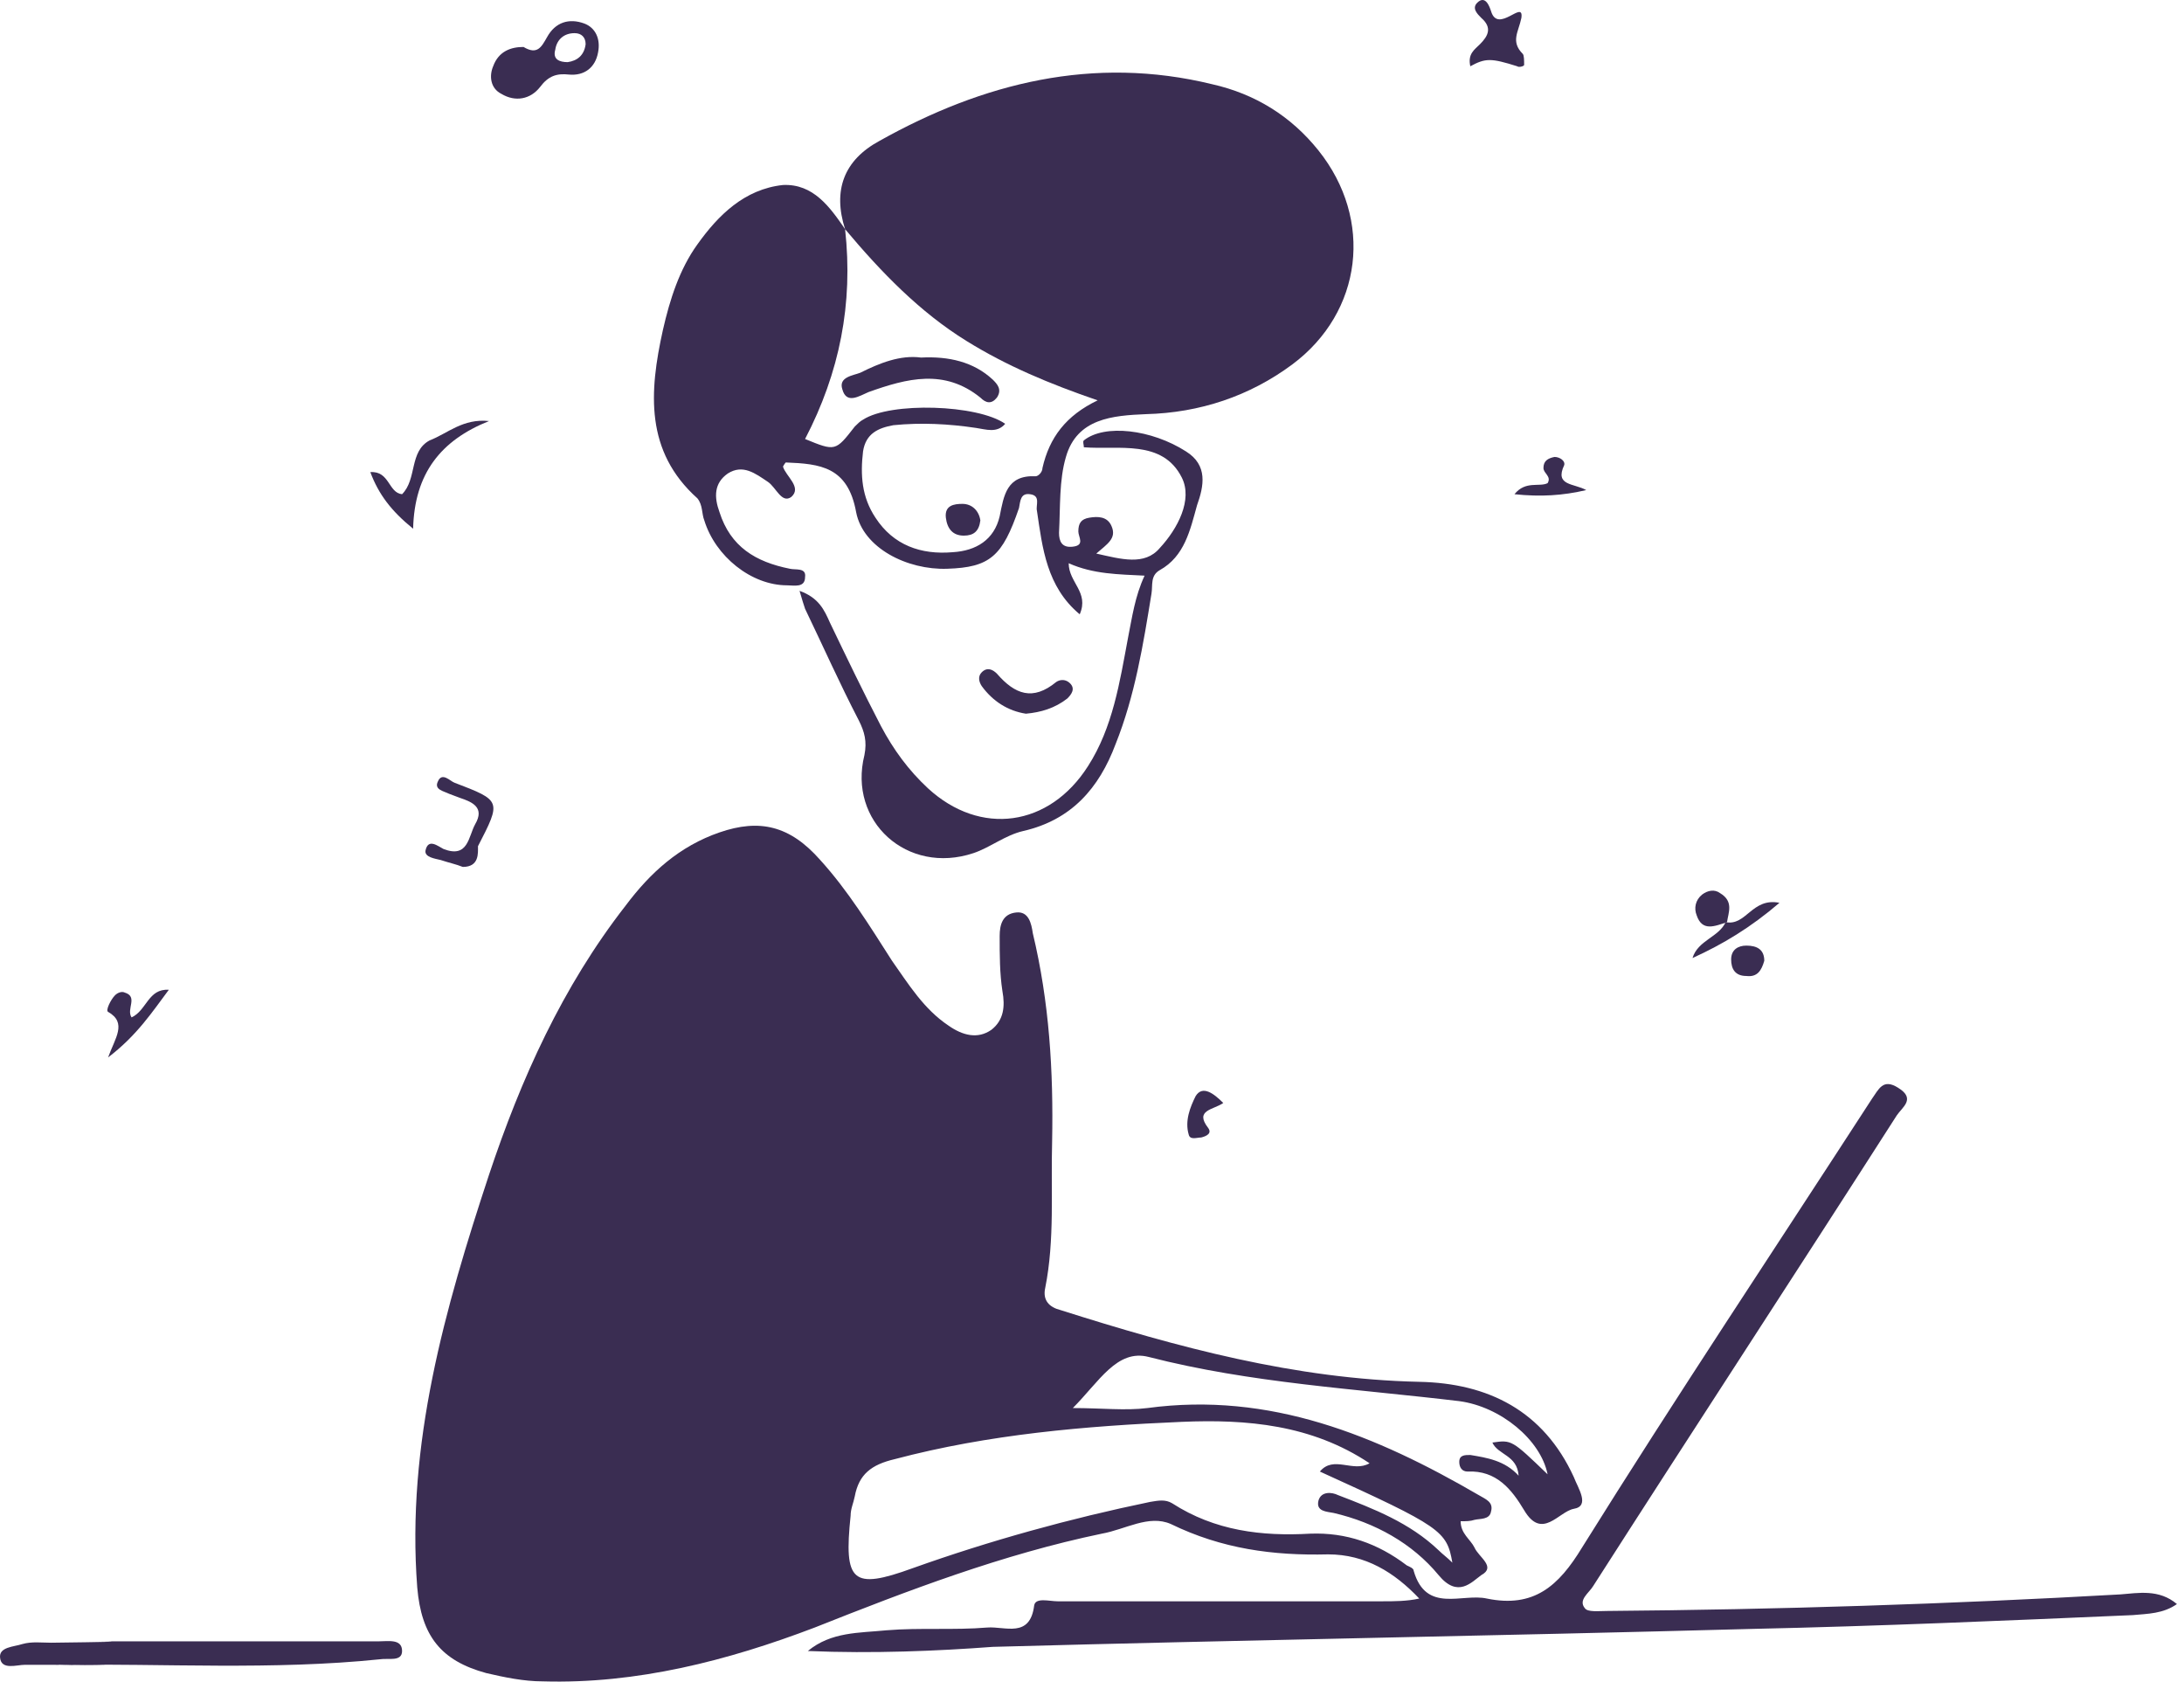
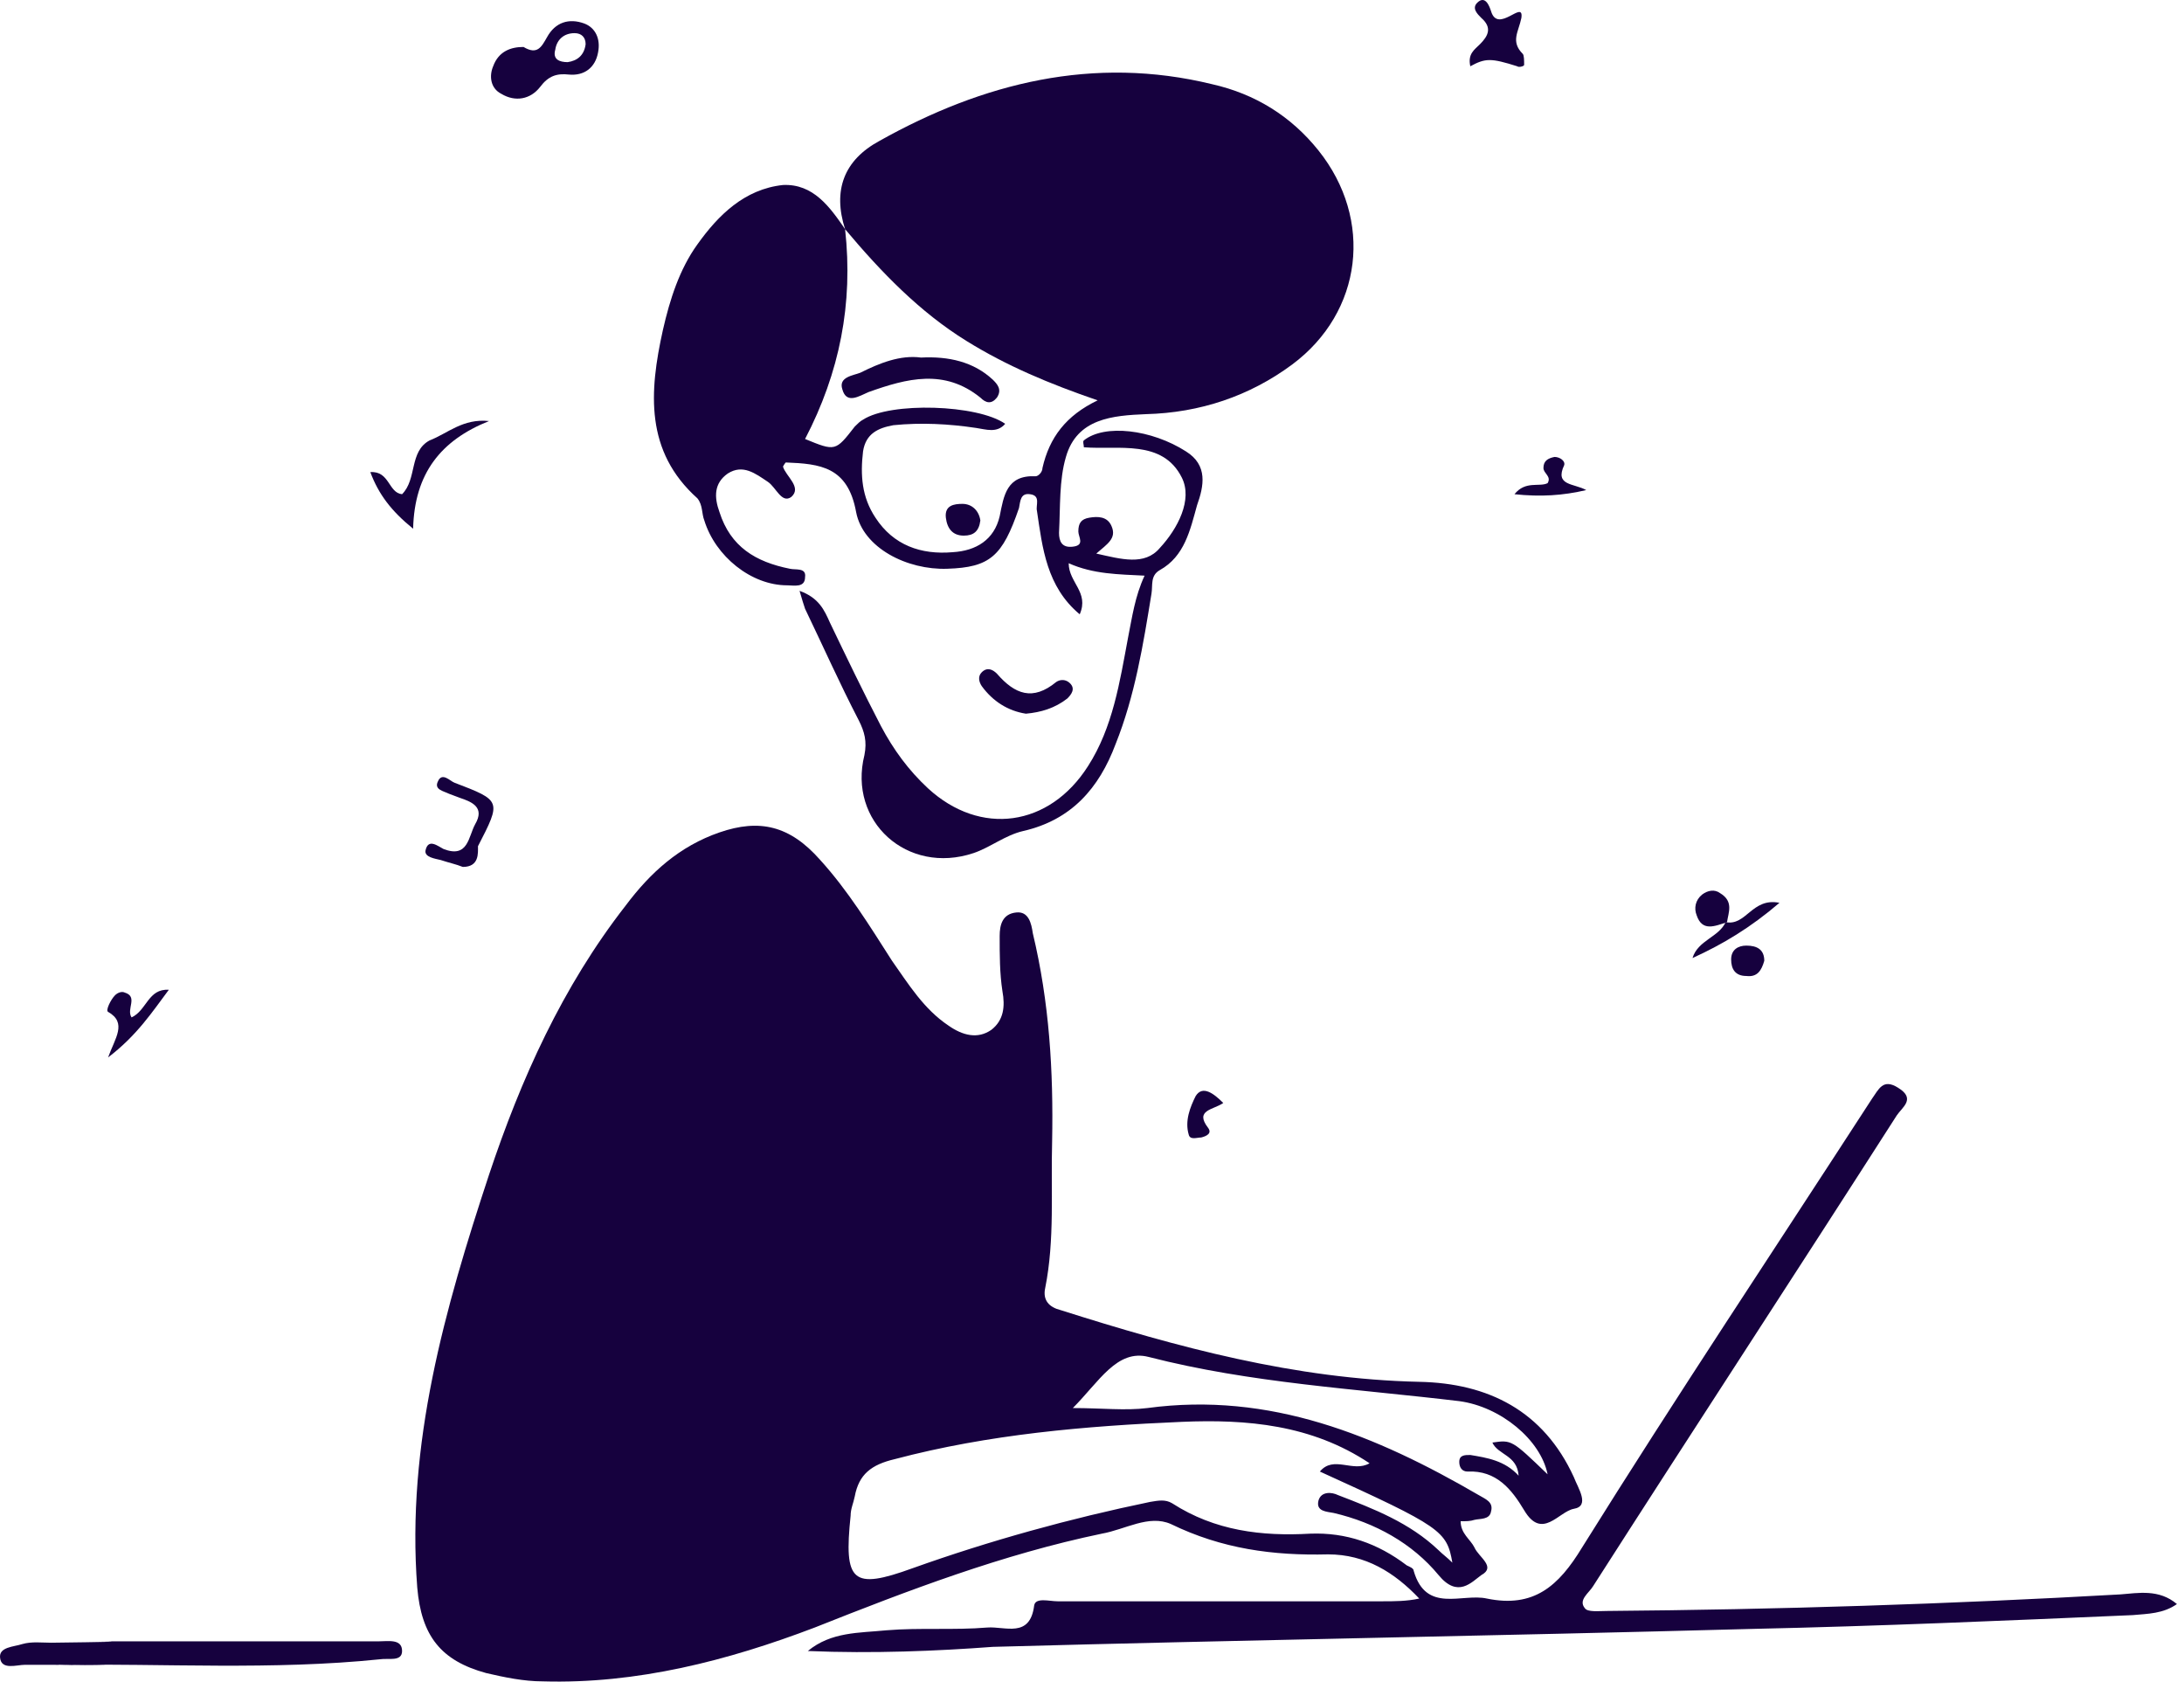
<svg xmlns="http://www.w3.org/2000/svg" width="265" height="204" viewBox="0 0 265 204" fill="none">
-   <path d="M98.02 200.289C100.867 197.945 104.216 198.112 107.565 197.777C111.584 197.442 115.771 197.777 119.79 197.442C121.967 197.275 124.981 198.782 125.484 194.763C125.651 193.758 127.326 194.26 128.331 194.26C141.393 194.26 154.455 194.26 167.685 194.26C169.192 194.26 170.699 194.26 172.206 193.926C169.192 190.744 165.675 188.567 161.154 188.567C154.455 188.734 148.259 187.897 142.063 184.883C139.383 183.71 136.536 185.552 133.689 186.055C121.632 188.567 110.245 192.921 98.857 197.442C88.307 201.461 77.254 204.308 65.867 203.973C63.522 203.973 61.178 203.471 59.001 202.969C53.475 201.461 51.13 198.447 50.628 192.586C49.288 175.17 53.977 158.758 59.336 142.514C63.188 130.959 68.211 119.739 75.915 109.859C78.929 105.84 82.446 102.658 87.302 100.983C92.159 99.309 95.843 100.146 99.527 104.333C102.876 108.017 105.556 112.371 108.235 116.558C110.245 119.404 112.087 122.419 115.101 124.428C116.776 125.601 118.618 126.103 120.292 124.931C121.8 123.758 121.967 122.084 121.632 120.242C121.297 118.065 121.297 115.888 121.297 113.543C121.297 112.203 121.632 110.864 123.307 110.696C124.814 110.529 125.149 112.036 125.316 113.208C127.326 121.581 127.828 129.955 127.661 138.495C127.493 144.356 127.996 150.385 126.823 156.246C126.489 157.753 127.326 158.591 128.666 158.926C142.9 163.447 157.134 167.299 172.206 167.634C180.579 167.801 187.278 171.151 190.962 179.189C191.464 180.528 192.972 182.705 190.962 183.04C189.12 183.375 187.11 186.892 184.933 183.208C183.426 180.696 181.584 178.351 178.067 178.519C177.397 178.519 177.063 178.017 177.063 177.347C177.063 176.509 177.732 176.509 178.402 176.509C180.412 176.844 182.589 177.179 184.263 179.021C184.096 176.509 181.751 176.509 181.082 175.002C183.426 174.667 183.426 174.667 187.78 178.854C186.943 174.667 182.086 170.648 177.063 169.978C164.503 168.471 151.776 167.801 139.383 164.619C135.532 163.615 133.355 167.634 130.173 170.816C133.689 170.816 136.536 171.151 139.216 170.816C154.12 168.806 167.015 174.165 179.407 181.366C180.244 181.868 181.249 182.203 180.914 183.375C180.747 184.38 179.574 184.213 178.905 184.38C178.402 184.548 177.9 184.548 177.23 184.548C177.23 186.055 178.402 186.725 178.905 187.729C179.407 188.902 181.584 190.074 179.742 191.079C178.57 191.916 176.895 193.926 174.551 191.079C171.369 187.227 166.847 184.715 161.823 183.543C160.986 183.375 159.646 183.375 159.981 182.036C160.316 180.863 161.656 181.031 162.326 181.366C166.68 183.04 171.034 184.715 174.551 188.064C175.053 188.567 175.555 188.902 176.225 189.571C175.555 185.72 174.885 185.217 160.149 178.519C161.823 176.509 164.168 178.686 166.177 177.514C159.144 172.825 151.273 172.155 143.402 172.49C131.68 172.993 119.958 173.997 108.57 177.012C105.723 177.682 104.216 178.854 103.714 181.533C103.546 182.371 103.211 183.04 103.211 183.878C102.374 191.916 103.379 192.921 110.747 190.241C120.125 186.892 129.838 184.213 139.551 182.203C140.555 182.036 141.393 181.868 142.23 182.371C147.421 185.72 153.115 186.39 158.976 186.055C163.33 185.887 167.182 187.227 170.699 189.906C171.034 190.074 171.536 190.241 171.536 190.576C173.043 195.768 177.397 193.256 180.412 193.926C186.106 195.098 189.12 192.418 191.967 187.729C203.354 169.476 215.412 151.39 227.134 133.304C227.971 132.132 228.474 130.792 230.316 131.964C232.493 133.304 230.818 134.309 230.148 135.313C217.923 154.404 205.531 173.328 193.306 192.418C192.804 193.256 191.464 194.093 192.302 195.098C192.637 195.6 193.976 195.433 194.981 195.433C215.746 195.265 236.512 194.595 257.277 193.423C259.454 193.256 261.966 192.753 264.143 194.595C262.469 195.768 260.627 195.768 258.785 195.935C243.378 196.605 227.971 197.275 212.565 197.61C181.919 198.447 151.106 198.949 120.46 199.787C113.761 200.289 105.891 200.624 98.02 200.289Z" fill="#3A2D52" />
-   <path d="M102.541 27.802C101.034 23.113 102.374 19.429 106.728 17.084C119.288 10.051 132.685 6.702 147.087 10.219C152.278 11.391 156.632 14.07 159.981 18.257C166.68 26.63 165.34 37.85 156.8 44.214C151.608 48.065 145.58 50.075 139.048 50.242C135.029 50.41 130.675 50.745 129.336 55.434C128.498 58.281 128.666 61.462 128.498 64.644C128.498 65.649 128.833 66.486 130.173 66.319C131.68 66.151 130.843 65.146 130.843 64.477C130.843 63.472 131.178 62.969 132.182 62.802C133.187 62.635 134.359 62.635 134.862 63.807C135.532 65.314 134.359 65.984 133.02 67.156C136.034 67.826 138.881 68.663 140.723 66.486C142.9 64.142 144.742 60.625 143.402 57.946C141.058 53.257 135.699 54.596 131.513 54.261C131.513 53.926 131.345 53.592 131.513 53.424C134.025 51.414 139.718 52.084 143.905 54.764C146.584 56.438 146.082 58.95 145.245 61.295C144.407 64.309 143.737 67.491 140.723 69.166C139.551 69.835 139.886 71.008 139.718 72.012C138.714 78.209 137.709 84.405 135.364 90.266C133.355 95.625 130.005 99.476 124.144 100.816C121.967 101.319 120.125 102.826 118.116 103.496C110.077 106.175 102.876 99.644 104.886 91.606C105.221 89.931 104.886 88.759 104.216 87.419C101.872 82.898 99.862 78.376 97.685 73.855C97.518 73.352 97.35 72.85 97.015 71.677C99.36 72.515 100.029 74.022 100.699 75.529C102.709 79.716 104.718 83.902 106.896 88.089C108.403 90.936 110.245 93.448 112.589 95.625C118.953 101.486 127.326 100.314 132.015 92.945C135.029 88.256 135.867 82.73 136.871 77.371C137.374 74.859 137.709 72.347 138.881 69.835C135.699 69.668 132.685 69.668 129.671 68.328C129.671 70.673 132.182 71.845 131.01 74.524C126.991 71.175 126.489 66.486 125.819 61.965C125.651 61.295 126.321 60.123 124.982 59.955C123.809 59.788 123.809 60.792 123.642 61.63C121.632 67.491 120.125 68.831 114.934 68.998C110.077 69.166 104.719 66.486 103.881 62.132C102.876 56.606 99.527 56.271 95.341 56.103C95.173 56.271 95.006 56.606 95.006 56.606C95.341 57.778 97.35 59.118 96.01 60.29C94.838 61.127 94.168 59.118 93.163 58.448C91.656 57.443 90.149 56.271 88.307 57.443C86.632 58.615 86.632 60.29 87.302 62.132C88.642 66.319 91.656 68.161 95.843 68.998C96.513 69.166 97.853 68.831 97.685 70.003C97.685 71.343 96.345 71.008 95.508 71.008C91.154 71.008 86.8 67.491 85.46 63.137C85.125 62.3 85.293 61.295 84.623 60.458C78.259 54.764 78.762 47.563 80.436 40.027C81.274 36.343 82.446 32.659 84.623 29.644C87.135 26.128 90.317 22.946 95.006 22.443C98.69 22.276 100.699 25.123 102.541 27.802C103.546 36.845 101.872 45.218 97.685 53.257C101.369 54.764 101.369 54.764 103.714 51.749C104.049 51.414 104.384 51.08 104.719 50.912C108.068 48.735 118.618 49.07 121.967 51.414C120.962 52.587 119.623 52.084 118.45 51.917C115.101 51.414 111.752 51.247 108.403 51.582C106.561 51.917 105.053 52.587 104.719 54.764C104.384 57.611 104.551 60.29 106.226 62.802C108.403 66.151 111.752 67.323 115.604 66.989C118.45 66.821 120.628 65.481 121.297 62.635C121.8 60.123 122.135 57.611 125.651 57.778C125.986 57.778 126.489 57.276 126.489 56.773C127.326 53.089 129.336 50.41 133.187 48.568C127.326 46.558 122.135 44.381 117.278 41.367C111.584 37.85 106.895 32.993 102.541 27.802Z" fill="#3A2D52" />
-   <path d="M12.655 199.117C26.22 199.117 29.863 199.117 43.427 199.117C44.264 199.117 45.102 199.117 45.939 199.117C47.111 199.117 48.786 198.782 48.786 200.289C48.786 201.629 47.111 201.126 46.106 201.294C33.044 202.634 19.982 201.796 6.92 201.964C11.014 202.131 19.436 201.964 3.025 201.964C2.02 201.964 0.178 202.634 0.011 201.126C-0.157 199.787 1.685 199.787 2.69 199.452C3.862 199.117 5.035 199.284 6.207 199.284C20.106 199.117 9.339 199.117 12.655 199.117Z" fill="#3A2D52" />
-   <path d="M63.523 5.697C65.197 6.702 65.7 5.697 66.369 4.525C67.374 2.682 69.049 2.18 70.891 2.85C72.231 3.352 72.9 4.692 72.566 6.367C72.231 8.209 70.891 9.214 69.049 9.046C67.542 8.879 66.537 9.214 65.532 10.553C64.36 12.06 62.518 12.395 60.843 11.391C59.503 10.721 59.336 9.214 59.838 8.041C60.508 6.199 62.015 5.697 63.523 5.697ZM68.881 7.539C70.053 7.371 70.891 6.702 71.058 5.362C71.058 4.525 70.556 4.022 69.719 4.022C68.379 4.022 67.542 4.859 67.374 6.032C67.039 7.204 67.876 7.539 68.881 7.539Z" fill="#3A2D52" />
-   <path d="M59.336 51.079C53.475 53.424 50.293 57.443 50.126 64.141C47.446 61.964 45.939 59.955 44.934 57.275C47.279 57.108 47.111 59.787 48.786 59.955C50.628 58.113 49.623 54.764 52.135 53.424C54.312 52.587 56.154 50.744 59.336 51.079Z" fill="#3A2D52" />
-   <path d="M56.154 105.17C55.317 104.835 54.48 104.668 53.475 104.333C52.805 104.165 51.465 103.998 51.633 103.161C51.968 101.653 53.14 102.658 53.81 102.993C56.824 104.165 56.824 101.486 57.661 99.979C58.834 97.969 57.326 97.299 55.819 96.797C55.317 96.629 54.982 96.462 54.48 96.294C53.81 95.96 52.637 95.792 53.14 94.787C53.642 93.615 54.647 94.787 55.149 94.955C60.843 97.132 60.843 97.132 57.996 102.658C57.996 103.495 58.164 105.17 56.154 105.17Z" fill="#3A2D52" />
-   <path d="M124.48 86.582C122.303 86.247 120.46 85.074 119.121 83.232C118.786 82.73 118.618 82.06 119.121 81.558C119.791 80.888 120.461 81.223 120.963 81.725C123.14 84.237 125.317 85.074 128.164 82.73C128.666 82.395 129.336 82.395 129.838 82.897C130.508 83.567 130.006 84.237 129.504 84.739C127.996 85.912 126.322 86.414 124.48 86.582Z" fill="#3A2D52" />
-   <path d="M178.403 8.041C178.068 6.534 178.905 6.032 179.575 5.362C180.58 4.357 181.082 3.352 179.743 2.18C179.24 1.678 178.57 1.008 179.24 0.338C180.245 -0.667 180.747 0.84 180.915 1.343C181.752 4.19 184.934 -0.164 184.599 2.18C184.264 3.855 183.259 5.027 184.766 6.534C184.934 6.702 184.934 7.371 184.934 7.874C184.934 8.041 184.264 8.209 184.097 8.041C180.915 7.037 180.245 7.037 178.403 8.041Z" fill="#3A2D52" />
-   <path d="M20.485 120.074C18.475 122.754 16.633 125.601 13.116 128.28C13.954 125.935 15.461 124.093 13.116 122.754C12.781 122.586 13.451 121.247 13.954 120.744C14.289 120.409 14.791 120.242 15.126 120.409C16.8 120.912 15.293 122.419 15.963 123.424C17.805 122.586 17.973 119.907 20.485 120.074Z" fill="#3A2D52" />
-   <path d="M192.47 59.453C189.623 60.122 186.944 60.29 183.762 59.955C185.102 58.28 186.776 59.118 187.781 58.615C188.283 57.778 187.279 57.443 187.279 56.773C187.279 55.936 187.781 55.601 188.618 55.434C189.288 55.434 189.958 55.936 189.79 56.438C188.618 58.95 190.963 58.615 192.47 59.453Z" fill="#3A2D52" />
-   <path d="M209.383 111.869C211.895 112.371 212.565 108.854 215.914 109.524C212.397 112.538 209.048 114.548 205.364 116.223C206.034 114.046 208.546 113.711 209.383 111.869Z" fill="#3A2D52" />
-   <path d="M148.427 133.806C147.255 134.643 144.91 134.643 146.585 136.82C147.087 137.49 146.417 137.825 145.748 137.993C145.245 137.993 144.408 138.328 144.24 137.658C143.738 135.983 144.408 134.309 145.078 132.969C145.915 131.629 147.255 132.634 148.427 133.806Z" fill="#3A2D52" />
-   <path d="M209.551 111.869C208.043 112.371 206.536 113.041 205.866 111.031C205.531 110.194 205.699 109.189 206.536 108.519C207.206 108.017 208.043 107.849 208.713 108.352C210.388 109.357 209.718 110.696 209.551 111.869Z" fill="#3A2D52" />
-   <path d="M214.072 116.557C213.737 117.73 213.234 118.567 211.895 118.4C210.555 118.4 210.052 117.562 210.052 116.39C210.052 115.218 210.89 114.715 211.895 114.715C213.234 114.715 214.072 115.218 214.072 116.557Z" fill="#3A2D52" />
-   <path d="M111.753 43.376C115.102 43.209 118.116 43.878 120.461 46.055C120.963 46.558 121.633 47.228 120.963 48.232C120.293 49.07 119.623 48.902 118.953 48.232C114.599 44.716 110.078 45.888 105.389 47.562C104.217 48.065 102.71 49.07 102.207 47.228C101.705 45.721 103.547 45.553 104.384 45.218C106.729 44.046 109.241 43.041 111.753 43.376Z" fill="#3A2D52" />
-   <path d="M118.954 63.137C118.786 64.477 118.116 64.979 116.944 64.979C115.604 64.979 114.934 64.141 114.767 62.802C114.599 61.295 115.772 61.127 116.776 61.127C117.949 61.127 118.786 61.965 118.954 63.137Z" fill="#3A2D52" />
+   <path d="M98.02 200.289C100.867 197.945 104.216 198.112 107.565 197.777C111.584 197.442 115.771 197.777 119.79 197.442C121.967 197.275 124.981 198.782 125.484 194.763C125.651 193.758 127.326 194.26 128.331 194.26C141.393 194.26 154.455 194.26 167.685 194.26C169.192 194.26 170.699 194.26 172.206 193.926C169.192 190.744 165.675 188.567 161.154 188.567C154.455 188.734 148.259 187.897 142.063 184.883C139.383 183.71 136.536 185.552 133.689 186.055C121.632 188.567 110.245 192.921 98.857 197.442C88.307 201.461 77.254 204.308 65.867 203.973C63.522 203.973 61.178 203.471 59.001 202.969C53.475 201.461 51.13 198.447 50.628 192.586C49.288 175.17 53.977 158.758 59.336 142.514C63.188 130.959 68.211 119.739 75.915 109.859C78.929 105.84 82.446 102.658 87.302 100.983C92.159 99.309 95.843 100.146 99.527 104.333C102.876 108.017 105.556 112.371 108.235 116.558C110.245 119.404 112.087 122.419 115.101 124.428C116.776 125.601 118.618 126.103 120.292 124.931C121.8 123.758 121.967 122.084 121.632 120.242C121.297 118.065 121.297 115.888 121.297 113.543C121.297 112.203 121.632 110.864 123.307 110.696C124.814 110.529 125.149 112.036 125.316 113.208C127.326 121.581 127.828 129.955 127.661 138.495C127.493 144.356 127.996 150.385 126.823 156.246C126.489 157.753 127.326 158.591 128.666 158.926C142.9 163.447 157.134 167.299 172.206 167.634C180.579 167.801 187.278 171.151 190.962 179.189C191.464 180.528 192.972 182.705 190.962 183.04C189.12 183.375 187.11 186.892 184.933 183.208C183.426 180.696 181.584 178.351 178.067 178.519C177.397 178.519 177.063 178.017 177.063 177.347C177.063 176.509 177.732 176.509 178.402 176.509C180.412 176.844 182.589 177.179 184.263 179.021C184.096 176.509 181.751 176.509 181.082 175.002C183.426 174.667 183.426 174.667 187.78 178.854C186.943 174.667 182.086 170.648 177.063 169.978C164.503 168.471 151.776 167.801 139.383 164.619C135.532 163.615 133.355 167.634 130.173 170.816C133.689 170.816 136.536 171.151 139.216 170.816C154.12 168.806 167.015 174.165 179.407 181.366C180.244 181.868 181.249 182.203 180.914 183.375C180.747 184.38 179.574 184.213 178.905 184.38C178.402 184.548 177.9 184.548 177.23 184.548C177.23 186.055 178.402 186.725 178.905 187.729C179.407 188.902 181.584 190.074 179.742 191.079C178.57 191.916 176.895 193.926 174.551 191.079C171.369 187.227 166.847 184.715 161.823 183.543C160.986 183.375 159.646 183.375 159.981 182.036C160.316 180.863 161.656 181.031 162.326 181.366C166.68 183.04 171.034 184.715 174.551 188.064C175.053 188.567 175.555 188.902 176.225 189.571C175.555 185.72 174.885 185.217 160.149 178.519C161.823 176.509 164.168 178.686 166.177 177.514C159.144 172.825 151.273 172.155 143.402 172.49C131.68 172.993 119.958 173.997 108.57 177.012C105.723 177.682 104.216 178.854 103.714 181.533C103.546 182.371 103.211 183.04 103.211 183.878C102.374 191.916 103.379 192.921 110.747 190.241C120.125 186.892 129.838 184.213 139.551 182.203C140.555 182.036 141.393 181.868 142.23 182.371C147.421 185.72 153.115 186.39 158.976 186.055C163.33 185.887 167.182 187.227 170.699 189.906C171.034 190.074 171.536 190.241 171.536 190.576C173.043 195.768 177.397 193.256 180.412 193.926C186.106 195.098 189.12 192.418 191.967 187.729C203.354 169.476 215.412 151.39 227.134 133.304C227.971 132.132 228.474 130.792 230.316 131.964C232.493 133.304 230.818 134.309 230.148 135.313C217.923 154.404 205.531 173.328 193.306 192.418C192.804 193.256 191.464 194.093 192.302 195.098C192.637 195.6 193.976 195.433 194.981 195.433C215.746 195.265 236.512 194.595 257.277 193.423C259.454 193.256 261.966 192.753 264.143 194.595C262.469 195.768 260.627 195.768 258.785 195.935C243.378 196.605 227.971 197.275 212.565 197.61C181.919 198.447 151.106 198.949 120.46 199.787C113.761 200.289 105.891 200.624 98.02 200.289Z" fill="#16013E" />
+   <path d="M102.541 27.802C101.034 23.113 102.374 19.429 106.728 17.084C119.288 10.051 132.685 6.702 147.087 10.218C152.278 11.391 156.632 14.07 159.981 18.257C166.68 26.63 165.34 37.85 156.8 44.213C151.608 48.065 145.58 50.075 139.048 50.242C135.029 50.41 130.675 50.745 129.336 55.434C128.498 58.28 128.666 61.462 128.498 64.644C128.498 65.649 128.833 66.486 130.173 66.319C131.68 66.151 130.843 65.146 130.843 64.477C130.843 63.472 131.178 62.969 132.182 62.802C133.187 62.634 134.359 62.634 134.862 63.807C135.532 65.314 134.359 65.984 133.02 67.156C136.034 67.826 138.881 68.663 140.723 66.486C142.9 64.142 144.742 60.625 143.402 57.945C141.058 53.256 135.699 54.596 131.513 54.261C131.513 53.926 131.345 53.591 131.513 53.424C134.025 51.414 139.718 52.084 143.905 54.764C146.584 56.438 146.082 58.95 145.245 61.295C144.407 64.309 143.737 67.491 140.723 69.165C139.551 69.835 139.886 71.007 139.718 72.012C138.714 78.209 137.709 84.405 135.364 90.266C133.355 95.625 130.005 99.476 124.144 100.816C121.967 101.318 120.125 102.826 118.116 103.495C110.077 106.175 102.876 99.644 104.886 91.606C105.221 89.931 104.886 88.759 104.216 87.419C101.872 82.897 99.862 78.376 97.685 73.854C97.518 73.352 97.35 72.85 97.015 71.677C99.36 72.515 100.029 74.022 100.699 75.529C102.709 79.716 104.718 83.902 106.896 88.089C108.403 90.936 110.245 93.448 112.589 95.625C118.953 101.486 127.326 100.314 132.015 92.945C135.029 88.256 135.867 82.73 136.871 77.371C137.374 74.859 137.709 72.347 138.881 69.835C135.699 69.668 132.685 69.668 129.671 68.328C129.671 70.673 132.182 71.845 131.01 74.524C126.991 71.175 126.489 66.486 125.819 61.965C125.651 61.295 126.321 60.122 124.982 59.955C123.809 59.788 123.809 60.792 123.642 61.63C121.632 67.491 120.125 68.831 114.934 68.998C110.077 69.165 104.719 66.486 103.881 62.132C102.876 56.606 99.527 56.271 95.341 56.103C95.173 56.271 95.006 56.606 95.006 56.606C95.341 57.778 97.35 59.118 96.01 60.29C94.838 61.127 94.168 59.118 93.163 58.448C91.656 57.443 90.149 56.271 88.307 57.443C86.632 58.615 86.632 60.29 87.302 62.132C88.642 66.319 91.656 68.161 95.843 68.998C96.513 69.165 97.853 68.831 97.685 70.003C97.685 71.343 96.345 71.007 95.508 71.007C91.154 71.007 86.8 67.491 85.46 63.137C85.125 62.3 85.293 61.295 84.623 60.457C78.259 54.764 78.762 47.563 80.436 40.027C81.274 36.343 82.446 32.658 84.623 29.644C87.135 26.127 90.317 22.946 95.006 22.443C98.69 22.276 100.699 25.123 102.541 27.802C103.546 36.845 101.872 45.218 97.685 53.256C101.369 54.764 101.369 54.764 103.714 51.749C104.049 51.414 104.384 51.079 104.719 50.912C108.068 48.735 118.618 49.07 121.967 51.414C120.962 52.587 119.623 52.084 118.45 51.917C115.101 51.414 111.752 51.247 108.403 51.582C106.561 51.917 105.053 52.587 104.719 54.764C104.384 57.611 104.551 60.29 106.226 62.802C108.403 66.151 111.752 67.323 115.604 66.988C118.45 66.821 120.628 65.481 121.297 62.634C121.8 60.122 122.135 57.611 125.651 57.778C125.986 57.778 126.489 57.276 126.489 56.773C127.326 53.089 129.336 50.41 133.187 48.568C127.326 46.558 122.135 44.381 117.278 41.367C111.584 37.85 106.895 32.993 102.541 27.802Z" fill="#16013E" />
+   <path d="M12.655 199.117C26.22 199.117 29.863 199.117 43.427 199.117C44.264 199.117 45.102 199.117 45.939 199.117C47.111 199.117 48.786 198.782 48.786 200.289C48.786 201.629 47.111 201.126 46.106 201.294C33.044 202.634 19.982 201.796 6.92 201.964C11.014 202.131 19.436 201.964 3.025 201.964C2.02 201.964 0.178 202.634 0.011 201.126C-0.157 199.787 1.685 199.787 2.69 199.452C3.862 199.117 5.035 199.284 6.207 199.284C20.106 199.117 9.339 199.117 12.655 199.117Z" fill="#16013E" />
+   <path d="M63.523 5.697C65.197 6.702 65.7 5.697 66.369 4.525C67.374 2.682 69.049 2.18 70.891 2.85C72.231 3.352 72.9 4.692 72.566 6.367C72.231 8.209 70.891 9.214 69.049 9.046C67.542 8.879 66.537 9.214 65.532 10.553C64.36 12.06 62.518 12.395 60.843 11.391C59.504 10.721 59.336 9.214 59.838 8.041C60.508 6.199 62.015 5.697 63.523 5.697ZM68.881 7.539C70.054 7.371 70.891 6.702 71.058 5.362C71.058 4.525 70.556 4.022 69.719 4.022C68.379 4.022 67.542 4.859 67.374 6.032C67.039 7.204 67.877 7.539 68.881 7.539Z" fill="#16013E" />
+   <path d="M59.336 51.079C53.475 53.424 50.293 57.443 50.126 64.141C47.446 61.964 45.939 59.955 44.934 57.275C47.279 57.108 47.111 59.787 48.786 59.955C50.628 58.113 49.623 54.764 52.135 53.424C54.312 52.587 56.154 50.744 59.336 51.079Z" fill="#16013E" />
+   <path d="M56.154 105.17C55.317 104.835 54.479 104.668 53.475 104.333C52.805 104.165 51.465 103.998 51.633 103.16C51.967 101.653 53.14 102.658 53.809 102.993C56.824 104.165 56.824 101.486 57.661 99.979C58.833 97.969 57.326 97.299 55.819 96.797C55.317 96.629 54.982 96.462 54.479 96.294C53.81 95.96 52.637 95.792 53.14 94.787C53.642 93.615 54.647 94.787 55.149 94.955C60.843 97.132 60.843 97.132 57.996 102.658C57.996 103.495 58.164 105.17 56.154 105.17Z" fill="#16013E" />
+   <path d="M124.48 86.581C122.303 86.246 120.46 85.074 119.121 83.232C118.786 82.73 118.618 82.06 119.121 81.558C119.791 80.888 120.461 81.223 120.963 81.725C123.14 84.237 125.317 85.074 128.164 82.73C128.666 82.395 129.336 82.395 129.838 82.897C130.508 83.567 130.006 84.237 129.504 84.739C127.996 85.912 126.322 86.414 124.48 86.581Z" fill="#16013E" />
+   <path d="M178.403 8.041C178.068 6.534 178.905 6.032 179.575 5.362C180.58 4.357 181.082 3.352 179.743 2.18C179.24 1.678 178.57 1.008 179.24 0.338C180.245 -0.667 180.747 0.84 180.915 1.343C181.752 4.19 184.934 -0.164 184.599 2.18C184.264 3.855 183.259 5.027 184.766 6.534C184.934 6.702 184.934 7.371 184.934 7.874C184.934 8.041 184.264 8.209 184.097 8.041C180.915 7.037 180.245 7.037 178.403 8.041Z" fill="#16013E" />
+   <path d="M20.485 120.074C18.475 122.754 16.633 125.601 13.116 128.28C13.954 125.936 15.461 124.094 13.116 122.754C12.781 122.586 13.451 121.247 13.954 120.744C14.289 120.409 14.791 120.242 15.126 120.409C16.8 120.912 15.293 122.419 15.963 123.424C17.805 122.586 17.973 119.907 20.485 120.074Z" fill="#16013E" />
+   <path d="M192.47 59.453C189.623 60.122 186.944 60.29 183.762 59.955C185.101 58.28 186.776 59.117 187.781 58.615C188.283 57.778 187.278 57.443 187.278 56.773C187.278 55.936 187.781 55.601 188.618 55.433C189.288 55.433 189.958 55.936 189.79 56.438C188.618 58.95 190.963 58.615 192.47 59.453Z" fill="#16013E" />
+   <path d="M209.383 111.869C211.895 112.371 212.565 108.854 215.914 109.524C212.397 112.538 209.048 114.548 205.364 116.223C206.034 114.046 208.546 113.711 209.383 111.869Z" fill="#16013E" />
+   <path d="M148.427 133.806C147.255 134.643 144.91 134.643 146.585 136.82C147.087 137.49 146.417 137.825 145.748 137.993C145.245 137.993 144.408 138.328 144.24 137.658C143.738 135.983 144.408 134.309 145.078 132.969C145.915 131.629 147.255 132.634 148.427 133.806Z" fill="#16013E" />
+   <path d="M209.551 111.869C208.043 112.371 206.536 113.041 205.866 111.031C205.531 110.194 205.699 109.189 206.536 108.519C207.206 108.017 208.043 107.85 208.713 108.352C210.388 109.357 209.718 110.696 209.551 111.869Z" fill="#16013E" />
+   <path d="M214.072 116.557C213.737 117.73 213.234 118.567 211.895 118.4C210.555 118.4 210.052 117.562 210.052 116.39C210.052 115.218 210.89 114.715 211.895 114.715C213.234 114.715 214.072 115.218 214.072 116.557Z" fill="#16013E" />
+   <path d="M111.752 43.376C115.102 43.209 118.116 43.879 120.46 46.056C120.963 46.558 121.633 47.228 120.963 48.233C120.293 49.07 119.623 48.902 118.953 48.233C114.599 44.716 110.078 45.888 105.389 47.563C104.217 48.065 102.709 49.07 102.207 47.228C101.705 45.721 103.547 45.553 104.384 45.218C106.728 44.046 109.24 43.041 111.752 43.376Z" fill="#16013E" />
+   <path d="M118.953 63.137C118.786 64.477 118.116 64.979 116.944 64.979C115.604 64.979 114.934 64.141 114.767 62.802C114.599 61.295 115.772 61.127 116.776 61.127C117.949 61.127 118.786 61.965 118.953 63.137Z" fill="#16013E" />
</svg>
